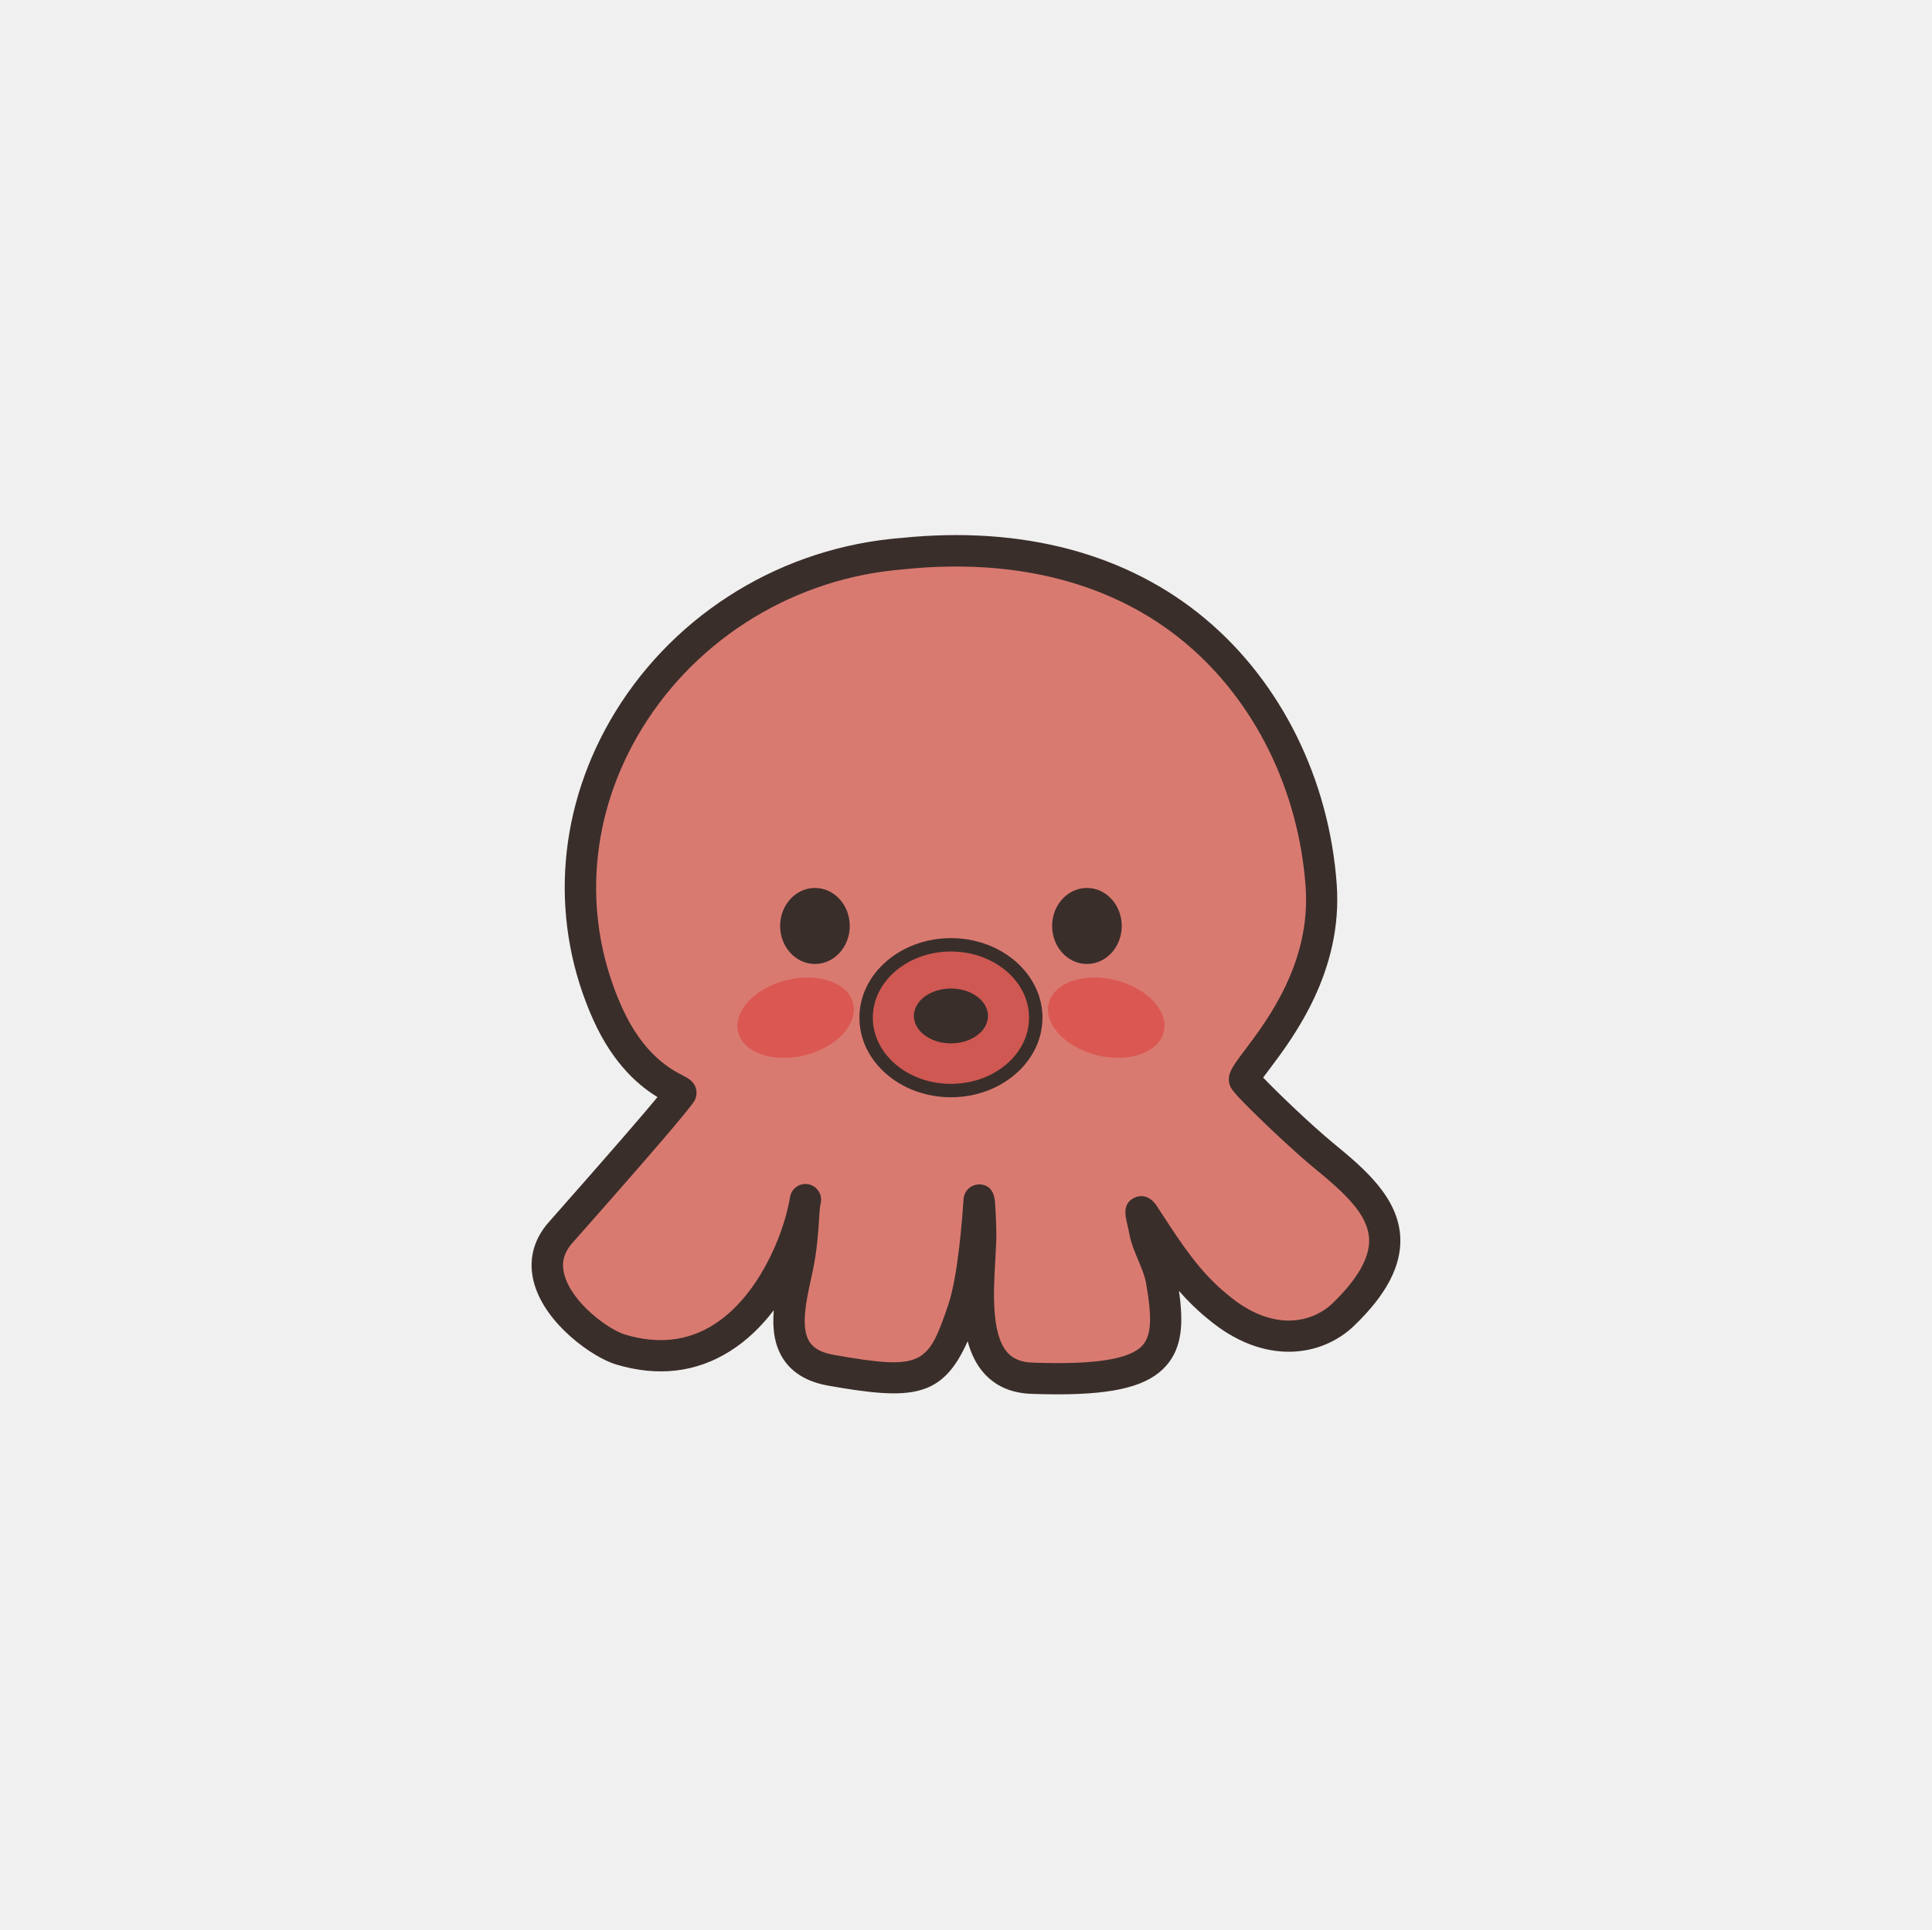
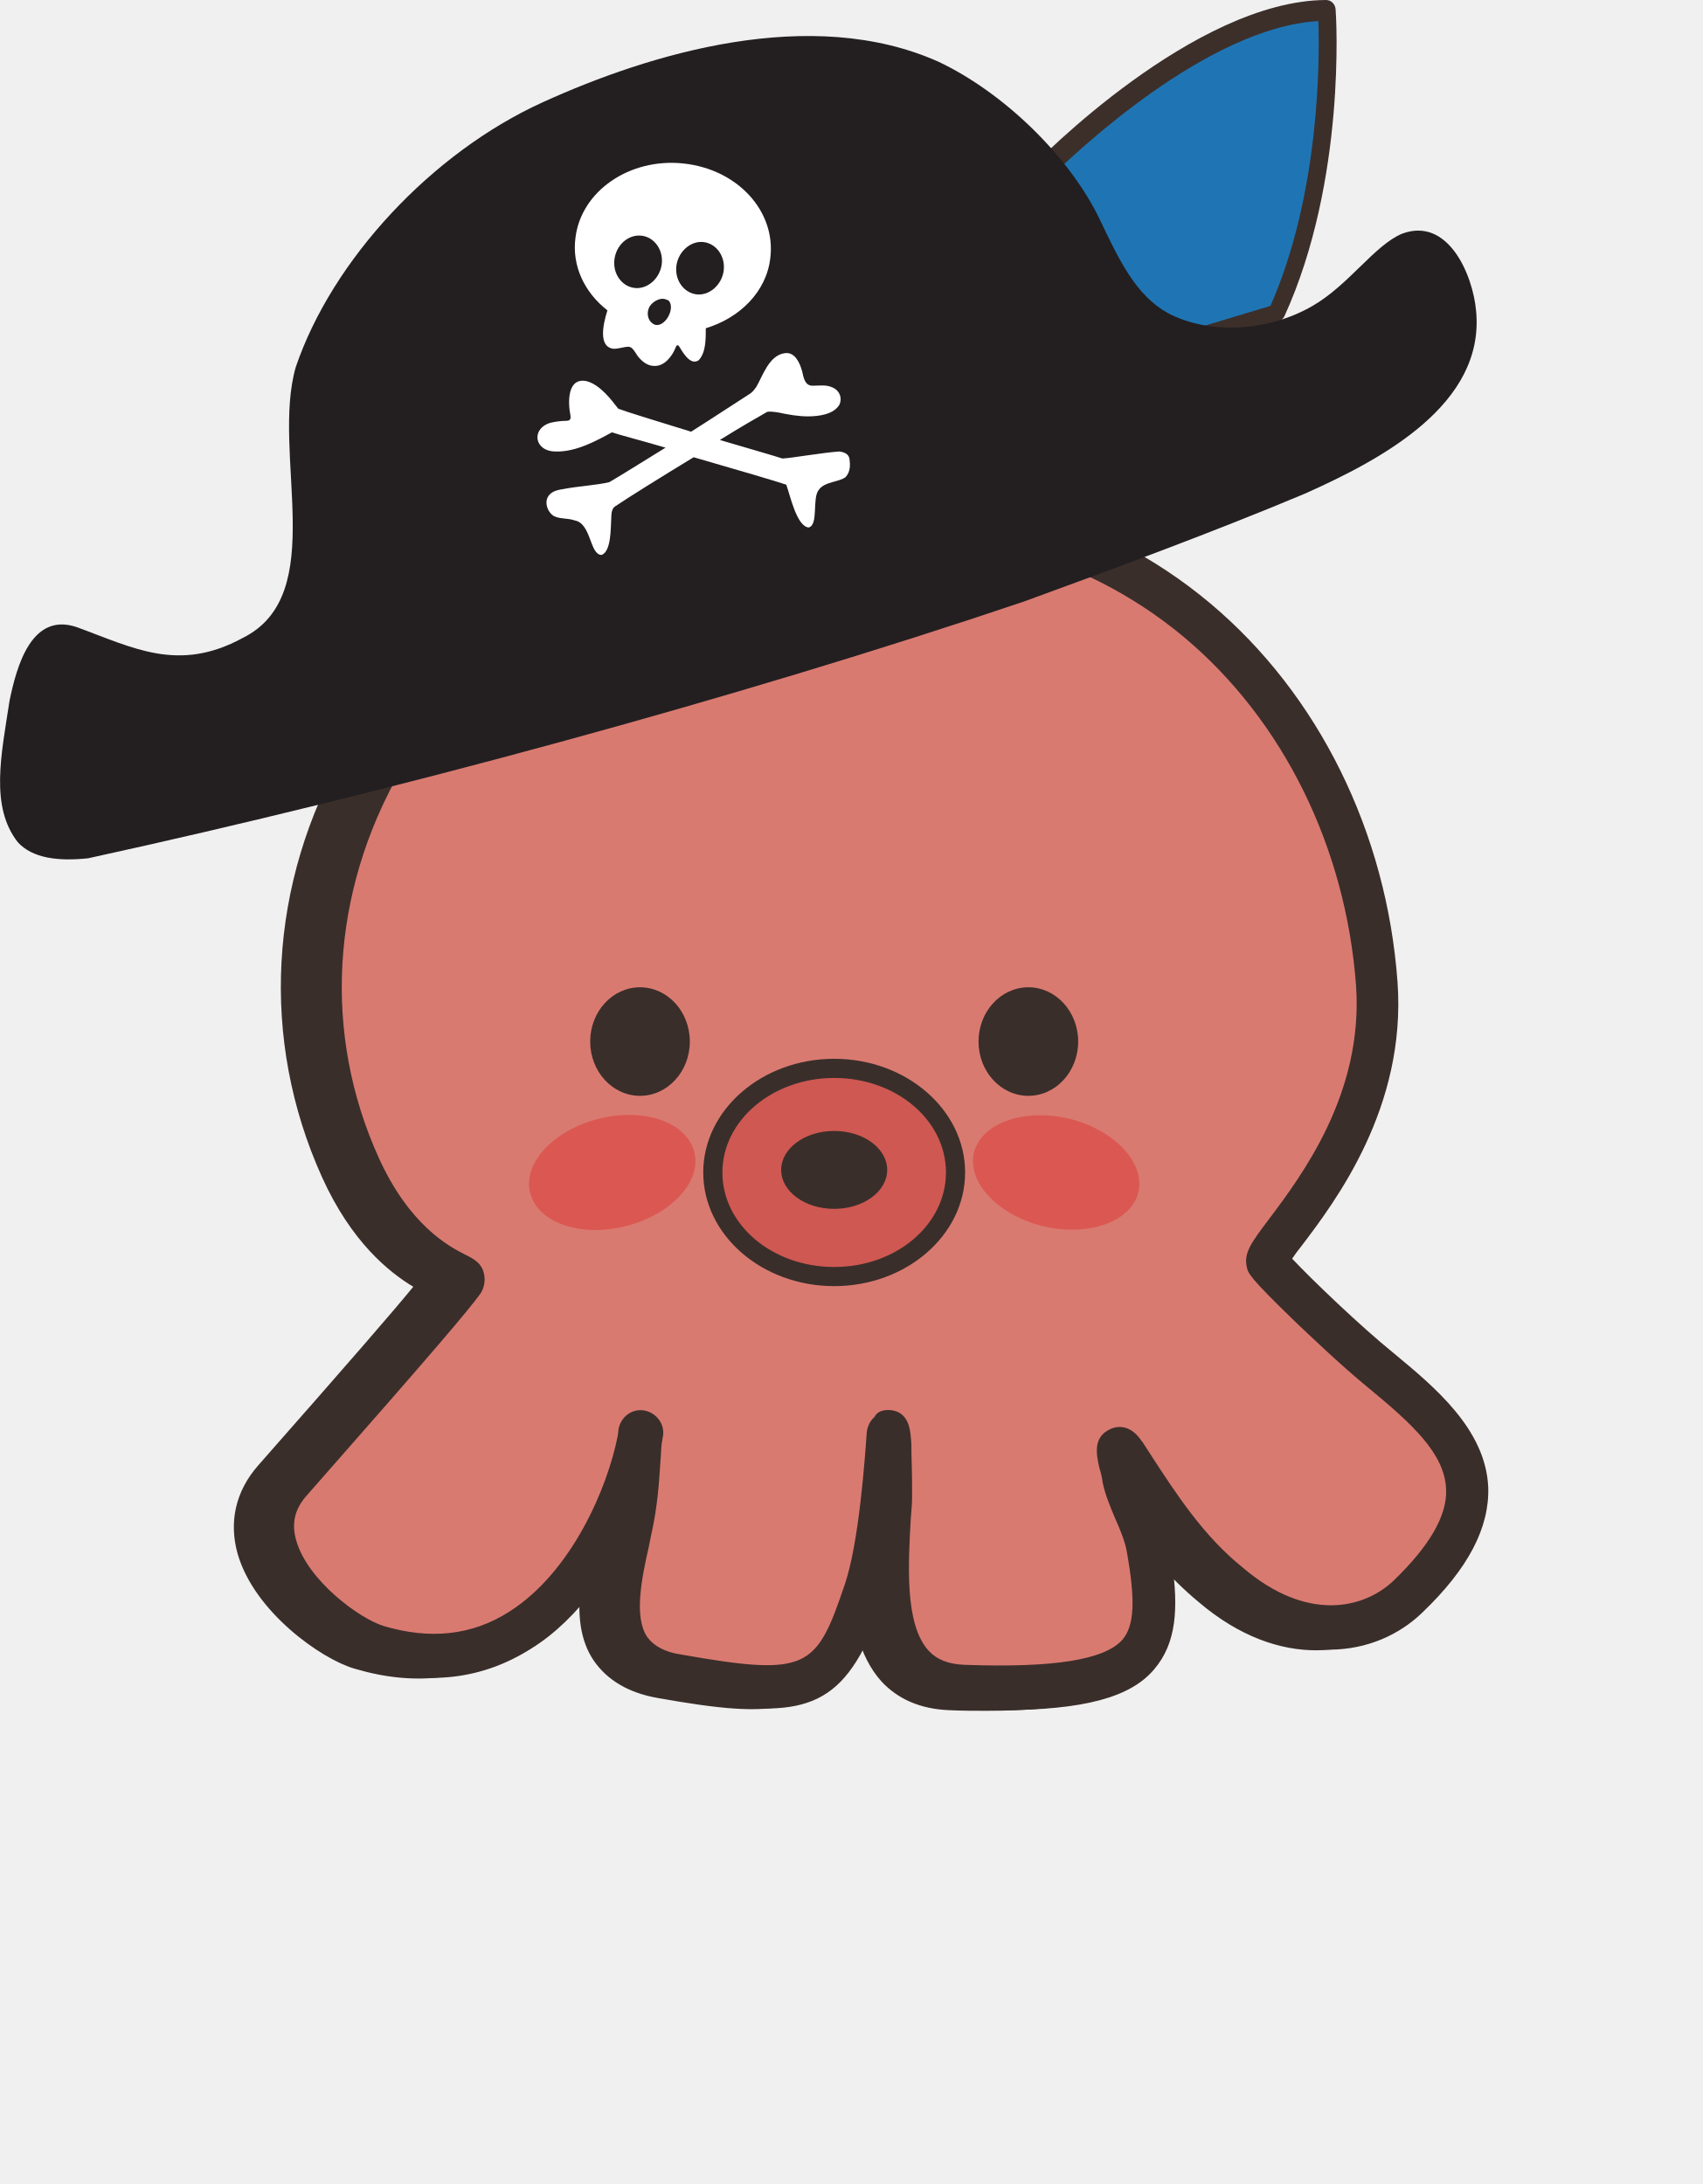
- <svg xmlns="http://www.w3.org/2000/svg" id="Layer_1" data-name="Layer 1" viewBox="0 0 432.3 431.83">
-   <g>
-     <path d="M135.98,226.91c-20.53-45.52,12.95-97.4,63.69-102.8.8-.08,1.6-.16,2.41-.23,62.25-6.35,90.8,36.61,93.53,74.25,1.78,24.46-17.69,41.15-17.14,43.53.17.72,11.07,11.47,17.84,17.05,11.18,9.2,21.71,18.67,4.27,35.47-5.85,5.63-16.86,7.84-28.22-1.83-7.07-5.73-11.65-13.19-16.49-20.6-1.32-1.89-.14,1.33.26,3.79.67,3.5,3.04,7.06,3.73,10.95,2.99,16.73.45,23-28.98,21.96-14.55-.52-11.99-18.9-11.5-30.01.21-3.33-.28-10.03-.3-9.88-.43,5.99-1.38,17.98-3.63,24.62-5.33,15.71-8.69,17.16-29.53,13.47-12.77-2.26-9.41-14.04-7.56-22.69,1.59-7.44,1.23-13.09,1.84-15.51-2.02,12.63-14.5,41.6-41.34,33.56-6.77-2.03-23.05-15.3-13.45-26.16,19.78-22.39,24.89-28.53,26.9-31.24.56-.76-9.46-2.48-16.33-17.72Z" fill="#d97a71" />
-     <path d="M236.61,312.07c-1.83,0-3.78-.04-5.85-.11-4.38-.16-7.9-1.67-10.48-4.5-1.84-2.02-3.02-4.53-3.76-7.28-5.67,12.79-12.58,13.23-31.21,9.94-4.56-.81-7.91-2.77-9.96-5.83-2.16-3.23-2.54-7.13-2.21-11.05-2.69,3.53-5.94,6.75-9.83,9.19-7.57,4.75-16.13,5.75-25.46,2.95-5.16-1.55-15.69-8.9-18.3-18.05-1.43-5.01-.31-9.77,3.23-13.78,14.75-16.71,21.22-24.23,24.34-28.01-3.77-2.3-9.74-7.02-14.33-17.2-9.71-21.54-8.37-45.96,3.69-66.99,13.02-22.7,36.5-37.93,62.82-40.73.82-.09,1.65-.17,2.49-.23,27.01-2.76,50.54,3.52,67.98,18.17,16.93,14.21,27.62,35.83,29.33,59.32,1.42,19.56-9.71,34.32-15.06,41.42-.48.63-.98,1.3-1.4,1.87,3.03,3.18,10.6,10.49,15.89,14.84,6.43,5.3,14.44,11.89,14.8,21.05.24,6.29-3.13,12.72-10.33,19.65-7.22,6.96-20.2,9.13-32.91-1.68-2.33-1.89-4.4-3.95-6.29-6.12,1.04,7.2.74,12.62-2.82,16.71-3.9,4.49-11.13,6.45-24.38,6.45ZM219.09,265.08c.09,0,.17,0,.26,0,3.04.23,3.24,3.21,3.32,4.34.05.69.1,1.64.15,2.7.13,2.84.15,5.05.06,6.56-.04.99-.11,2.11-.17,3.27-.41,7.06-.96,16.72,2.76,20.81,1.28,1.4,3.09,2.13,5.55,2.21,14.09.5,21.93-.75,24.69-3.93,1.91-2.2,2.11-6.1.72-13.91-.29-1.64-1-3.32-1.75-5.1-.78-1.85-1.58-3.77-1.97-5.8,0-.03-.01-.07-.02-.1-.11-.66-.3-1.45-.46-2.15-.45-1.87-1.13-4.69,1.67-5.95.83-.38,2.97-.95,4.86,1.75.02.03.04.06.06.09l1.09,1.68c4.41,6.77,8.57,13.17,14.67,18.12,10.08,8.58,18.99,6.44,23.58,2.02,5.59-5.38,8.35-10.21,8.19-14.33-.22-5.57-5.44-10.31-12.25-15.91-4.36-3.59-9.57-8.56-11.61-10.53-7.05-6.82-7.19-7.43-7.42-8.44-.5-2.19.72-3.81,3.4-7.36,5.21-6.91,14.9-19.76,13.67-36.7-1.57-21.61-11.36-41.47-26.85-54.47-15.96-13.4-37.7-19.12-62.84-16.56-.85.07-1.62.14-2.39.23-24.09,2.56-45.58,16.49-57.49,37.25-10.93,19.06-12.16,41.16-3.38,60.63h0c4.79,10.62,10.98,13.85,13.63,15.22,1.19.62,2.55,1.33,2.95,3.07.23,1-.01,2.14-.62,2.96-1.94,2.61-6.57,8.24-27.09,31.46-1.96,2.22-2.51,4.52-1.74,7.22,1.78,6.24,9.8,12.13,13.58,13.27,7.3,2.19,13.94,1.46,19.72-2.18,9.82-6.16,15.38-19.4,16.96-27.5.07-.5.15-.96.25-1.38.46-1.82,2.25-2.96,4.1-2.58,1.83.38,3.05,2.13,2.75,3.98-.05.34-.12.69-.19,1.06-.09.73-.15,1.75-.22,2.81-.19,2.96-.44,7.01-1.47,11.81l-.32,1.48c-1.08,4.92-2.42,11.03-.29,14.2.96,1.44,2.72,2.37,5.36,2.83,19.92,3.52,21.08,2.18,25.61-11.15,2.23-6.57,3.15-19.49,3.45-23.74.07-.93.5-1.79,1.2-2.4.64-.55,1.45-.85,2.29-.85Z" fill="#3a2e2a" />
+ <svg xmlns="http://www.w3.org/2000/svg" version="1.1" id="octo-dj" x="0px" y="0px" viewBox="0 0 266.5 342" style="enable-background:new 0 0 266.5 342;" xml:space="preserve">
+   <style type="text/css">
+ 	.st0{fill:#D97A71;}
+ 	.st1{fill:#3A2E2A;}
+ 	.st2{fill:#CF5852;}
+ 	.st3{fill:#DB5852;}
+ 	.st4{fill:#1F75B4;}
+ 	.st5{fill:#3C2F2A;}
+ 	.st6{fill:#231F20;}
+ 	.st7{fill:#FFFFFF;}
+ </style>
+   <g id="octo-base">
+     <path class="st0" d="M53.8,182.8c-20.5-45.5,13-97.4,63.7-102.8c0.8-0.1,1.6-0.2,2.4-0.2c62.3-6.3,90.8,36.6,93.5,74.3   c1.8,24.5-17.7,41.1-17.1,43.5c0.2,0.7,11.1,11.5,17.8,17c11.2,9.2,21.7,18.7,4.3,35.5c-5.9,5.6-16.9,7.8-28.2-1.8   c-7.1-5.7-11.6-13.2-16.5-20.6c-1.3-1.9-0.1,1.3,0.3,3.8c0.7,3.5,3,7.1,3.7,11c3,16.7,0.5,23-29,22c-14.6-0.5-12-18.9-11.5-30   c0.2-3.3-0.3-10-0.3-9.9c-0.4,6-1.4,18-3.6,24.6c-5.3,15.7-8.7,17.2-29.5,13.5c-12.8-2.3-9.4-14-7.6-22.7   c1.6-7.4,1.2-13.1,1.8-15.5c-2,12.6-14.5,41.6-41.3,33.6c-6.8-2-23.1-15.3-13.4-26.2c19.8-22.4,24.9-28.5,26.9-31.2   C70.7,199.7,60.7,198,53.8,182.8L53.8,182.8z" />
+     <path class="st1" d="M154.4,267.9c-1.8,0-3.8,0-5.9-0.1c-4.4-0.2-7.9-1.7-10.5-4.5c-1.8-2-3-4.5-3.8-7.3   c-5.7,12.8-12.6,13.2-31.2,9.9c-4.6-0.8-7.9-2.8-10-5.8c-2.2-3.2-2.5-7.1-2.2-11c-2.7,3.5-5.9,6.8-9.8,9.2   c-7.6,4.8-16.1,5.8-25.5,3c-5.2-1.5-15.7-8.9-18.3-18c-1.4-5-0.3-9.8,3.2-13.8c14.7-16.7,21.2-24.2,24.3-28   c-3.8-2.3-9.7-7-14.3-17.2c-9.7-21.5-8.4-46,3.7-67c13-22.7,36.5-37.9,62.8-40.7c0.8-0.1,1.6-0.2,2.5-0.2c27-2.8,50.5,3.5,68,18.2   c16.9,14.2,27.6,35.8,29.3,59.3c1.4,19.6-9.7,34.3-15.1,41.4c-0.5,0.6-1,1.3-1.4,1.9c3,3.2,10.6,10.5,15.9,14.8   c6.4,5.3,14.4,11.9,14.8,21c0.2,6.3-3.1,12.7-10.3,19.6c-7.2,7-20.2,9.1-32.9-1.7c-2.3-1.9-4.4-4-6.3-6.1c1,7.2,0.7,12.6-2.8,16.7   C174.9,266,167.7,267.9,154.4,267.9L154.4,267.9z M136.9,220.9c0.1,0,0.2,0,0.3,0c3,0.2,3.2,3.2,3.3,4.3c0.1,0.7,0.1,1.6,0.1,2.7   c0.1,2.8,0.1,5,0.1,6.6c0,1-0.1,2.1-0.2,3.3c-0.4,7.1-1,16.7,2.8,20.8c1.3,1.4,3.1,2.1,5.6,2.2c14.1,0.5,21.9-0.8,24.7-3.9   c1.9-2.2,2.1-6.1,0.7-13.9c-0.3-1.6-1-3.3-1.8-5.1c-0.8-1.9-1.6-3.8-2-5.8c0,0,0-0.1,0-0.1c-0.1-0.7-0.3-1.5-0.5-2.1   c-0.4-1.9-1.1-4.7,1.7-6c0.8-0.4,3-1,4.9,1.8c0,0,0,0.1,0.1,0.1l1.1,1.7c4.4,6.8,8.6,13.2,14.7,18.1c10.1,8.6,19,6.4,23.6,2   c5.6-5.4,8.4-10.2,8.2-14.3c-0.2-5.6-5.4-10.3-12.2-15.9c-4.4-3.6-9.6-8.6-11.6-10.5c-7-6.8-7.2-7.4-7.4-8.4   c-0.5-2.2,0.7-3.8,3.4-7.4c5.2-6.9,14.9-19.8,13.7-36.7c-1.6-21.6-11.4-41.5-26.9-54.5c-16-13.4-37.7-19.1-62.8-16.6   c-0.9,0.1-1.6,0.1-2.4,0.2C93.8,86,72.3,100,60.4,120.7c-10.9,19.1-12.2,41.2-3.4,60.6l0,0c4.8,10.6,11,13.9,13.6,15.2   c1.2,0.6,2.6,1.3,2.9,3.1c0.2,1,0,2.1-0.6,3c-1.9,2.6-6.6,8.2-27.1,31.5c-2,2.2-2.5,4.5-1.7,7.2c1.8,6.2,9.8,12.1,13.6,13.3   c7.3,2.2,13.9,1.5,19.7-2.2c9.8-6.2,15.4-19.4,17-27.5c0.1-0.5,0.1-1,0.2-1.4c0.5-1.8,2.2-3,4.1-2.6c1.8,0.4,3.1,2.1,2.8,4   c-0.1,0.3-0.1,0.7-0.2,1.1c-0.1,0.7-0.1,1.8-0.2,2.8c-0.2,3-0.4,7-1.5,11.8l-0.3,1.5c-1.1,4.9-2.4,11-0.3,14.2   c1,1.4,2.7,2.4,5.4,2.8c19.9,3.5,21.1,2.2,25.6-11.1c2.2-6.6,3.1-19.5,3.4-23.7c0.1-0.9,0.5-1.8,1.2-2.4   C135.3,221.2,136.1,220.9,136.9,220.9L136.9,220.9z" />
  </g>
-   <g>
+   <g id="octo-base_00000139293483197464523720000007386626689971755394_">
+     <path class="st0" d="M55.9,182.6c-20.5-45.5,12.9-97.4,63.7-102.8c0.8-0.1,1.6-0.2,2.4-0.2c62.3-6.3,90.8,36.6,93.5,74.3   c1.8,24.5-17.7,41.1-17.1,43.5c0.2,0.7,11.1,11.5,17.8,17c11.2,9.2,21.7,18.7,4.3,35.5c-5.9,5.6-16.9,7.8-28.2-1.8   c-7.1-5.7-11.6-13.2-16.5-20.6c-1.3-1.9-0.1,1.3,0.3,3.8c0.7,3.5,3,7.1,3.7,11c3,16.7,0.5,23-29,22c-14.6-0.5-12-18.9-11.5-30   c0.2-3.3-0.3-10-0.3-9.9c-0.4,6-1.4,18-3.6,24.6c-5.3,15.7-8.7,17.2-29.5,13.5c-12.8-2.3-9.4-14-7.6-22.7   c1.6-7.4,1.2-13.1,1.8-15.5c-2,12.6-14.5,41.6-41.3,33.6c-6.8-2-23.1-15.3-13.4-26.2c19.8-22.4,24.9-28.5,26.9-31.2   C72.7,199.5,62.7,197.8,55.9,182.6L55.9,182.6z" />
+     <path class="st1" d="M156.5,267.8c-1.8,0-3.8,0-5.9-0.1c-4.4-0.2-7.9-1.7-10.5-4.5c-1.8-2-3-4.5-3.8-7.3   c-5.7,12.8-12.6,13.2-31.2,9.9c-4.6-0.8-7.9-2.8-10-5.8c-2.2-3.2-2.5-7.1-2.2-11c-2.7,3.5-5.9,6.8-9.8,9.2   c-7.6,4.8-16.1,5.8-25.5,3c-5.2-1.5-15.7-8.9-18.3-18c-1.4-5-0.3-9.8,3.2-13.8c14.7-16.7,21.2-24.2,24.3-28   c-3.8-2.3-9.7-7-14.3-17.2c-9.7-21.5-8.4-46,3.7-67c13-22.7,36.5-37.9,62.8-40.7c0.8-0.1,1.6-0.2,2.5-0.2c27-2.8,50.5,3.5,68,18.2   c16.9,14.2,27.6,35.8,29.3,59.3c1.4,19.6-9.7,34.3-15.1,41.4c-0.5,0.6-1,1.3-1.4,1.9c3,3.2,10.6,10.5,15.9,14.8   c6.4,5.3,14.4,11.9,14.8,21c0.2,6.3-3.1,12.7-10.3,19.6c-7.2,7-20.2,9.1-32.9-1.7c-2.3-1.9-4.4-4-6.3-6.1c1,7.2,0.7,12.6-2.8,16.7   C177,265.8,169.7,267.8,156.5,267.8L156.5,267.8z M139,220.8c0.1,0,0.2,0,0.3,0c3,0.2,3.2,3.2,3.3,4.3c0.1,0.7,0.1,1.6,0.1,2.7   c0.1,2.8,0.1,5,0.1,6.6c0,1-0.1,2.1-0.2,3.3c-0.4,7.1-1,16.7,2.8,20.8c1.3,1.4,3.1,2.1,5.6,2.2c14.1,0.5,21.9-0.8,24.7-3.9   c1.9-2.2,2.1-6.1,0.7-13.9c-0.3-1.6-1-3.3-1.8-5.1c-0.8-1.9-1.6-3.8-2-5.8c0,0,0-0.1,0-0.1c-0.1-0.7-0.3-1.5-0.5-2.1   c-0.4-1.9-1.1-4.7,1.7-6c0.8-0.4,3-1,4.9,1.8c0,0,0,0.1,0.1,0.1l1.1,1.7c4.4,6.8,8.6,13.2,14.7,18.1c10.1,8.6,19,6.4,23.6,2   c5.6-5.4,8.4-10.2,8.2-14.3c-0.2-5.6-5.4-10.3-12.2-15.9c-4.4-3.6-9.6-8.6-11.6-10.5c-7-6.8-7.2-7.4-7.4-8.4   c-0.5-2.2,0.7-3.8,3.4-7.4c5.2-6.9,14.9-19.8,13.7-36.7c-1.6-21.6-11.4-41.5-26.9-54.5c-16-13.4-37.7-19.1-62.8-16.6   c-0.9,0.1-1.6,0.1-2.4,0.2c-24.1,2.6-45.6,16.5-57.5,37.3c-10.9,19.1-12.2,41.2-3.4,60.6l0,0c4.8,10.6,11,13.9,13.6,15.2   c1.2,0.6,2.6,1.3,2.9,3.1c0.2,1,0,2.1-0.6,3c-1.9,2.6-6.6,8.2-27.1,31.5c-2,2.2-2.5,4.5-1.7,7.2c1.8,6.2,9.8,12.1,13.6,13.3   c7.3,2.2,13.9,1.5,19.7-2.2c9.8-6.2,15.4-19.4,17-27.5c0.1-0.5,0.1-1,0.2-1.4c0.5-1.8,2.2-3,4.1-2.6c1.8,0.4,3.1,2.1,2.8,4   c-0.1,0.3-0.1,0.7-0.2,1.1c-0.1,0.7-0.1,1.8-0.2,2.8c-0.2,3-0.4,7-1.5,11.8l-0.3,1.5c-1.1,4.9-2.4,11-0.3,14.2   c1,1.4,2.7,2.4,5.4,2.8c19.9,3.5,21.1,2.2,25.6-11.1c2.2-6.6,3.1-19.5,3.4-23.7c0.1-0.9,0.5-1.8,1.2-2.4   C137.3,221.1,138.1,220.8,139,220.8L139,220.8z" />
+   </g>
+   <g id="octo-mouth">
    <g>
-       <ellipse cx="212.78" cy="227.77" rx="18.98" ry="16.31" fill="#cf5852" />
-       <path d="M212.78,245.58c-11.29,0-20.48-7.99-20.48-17.81s9.19-17.81,20.48-17.81,20.48,7.99,20.48,17.81-9.19,17.81-20.48,17.81ZM212.78,212.96c-9.64,0-17.48,6.64-17.48,14.81s7.84,14.81,17.48,14.81,17.48-6.64,17.48-14.81-7.84-14.81-17.48-14.81Z" fill="#3a2e2a" />
+       <ellipse class="st2" cx="130.6" cy="183.6" rx="19" ry="16.3" />
+       <path class="st1" d="M130.6,201.4c-11.3,0-20.5-8-20.5-17.8s9.2-17.8,20.5-17.8s20.5,8,20.5,17.8S141.9,201.4,130.6,201.4z     M130.6,168.8c-9.6,0-17.5,6.6-17.5,14.8s7.8,14.8,17.5,14.8s17.5-6.6,17.5-14.8S140.3,168.8,130.6,168.8z" />
    </g>
-     <ellipse cx="212.78" cy="227.38" rx="8.29" ry="6.14" fill="#3a2e2a" />
+     <ellipse class="st1" cx="130.6" cy="183.2" rx="8.3" ry="6.1" />
  </g>
-   <ellipse cx="182.35" cy="207.24" rx="7.79" ry="8.51" fill="#3a2e2a" />
-   <ellipse cx="243.21" cy="207.24" rx="7.79" ry="8.51" fill="#3a2e2a" />
-   <ellipse cx="178.03" cy="227.77" rx="13.26" ry="8.66" transform="translate(-50.22 50.36) rotate(-14.13)" fill="#db5852" />
-   <ellipse cx="247.53" cy="227.77" rx="8.66" ry="13.26" transform="translate(-33.78 412.2) rotate(-75.87)" fill="#db5852" />
+   <path id="octo-eyes" class="st1" d="M100.2,154.6c4.3,0,7.8,3.8,7.8,8.5s-3.5,8.5-7.8,8.5s-7.8-3.8-7.8-8.5S95.9,154.6,100.2,154.6z   M161,154.6c4.3,0,7.8,3.8,7.8,8.5s-3.5,8.5-7.8,8.5s-7.8-3.8-7.8-8.5S156.7,154.6,161,154.6z" />
+   <path id="octo-cheeks" class="st3" d="M93.7,175.2c7.1-1.8,13.8,0.5,15,5.2c1.2,4.6-3.6,9.8-10.7,11.6c-7.1,1.8-13.8-0.5-15-5.2  C81.8,182.2,86.6,177,93.7,175.2z M152.5,180.4c1.2-4.6,7.9-6.9,15-5.2c7.1,1.8,11.9,7,10.7,11.6c-1.2,4.6-7.9,6.9-15,5.2  C156.1,190.2,151.3,185,152.5,180.4z" />
+   <g id="octo-hat-feather">
+     <path class="st4" d="M162.7,70.3c0,0-16.6-23.3-4.1-36.6l10.7,11.8l-6.5-18.1c0,0,24.8-25.6,45-25.7c0,0,1.8,26.2-7.9,47.4   L183.6,54l16.4,2.2c0,0-3.8,15.6-34.4,16L162.7,70.3L162.7,70.3z" />
+     <path class="st5" d="M165.5,73.6c-0.3,0-0.6-0.1-0.8-0.2l-2.9-1.9c-0.2-0.1-0.3-0.2-0.4-0.4c-0.7-1-17.1-24.5-4-38.5   c0.3-0.3,0.7-0.5,1.1-0.5c0.4,0,0.8,0.2,1.1,0.5l5.6,6.2l-4-11c-0.2-0.5-0.1-1.1,0.3-1.6c1-1.1,25.5-26.1,46.1-26.2l0,0   c0.8,0,1.4,0.6,1.5,1.4c0.1,1.1,1.7,26.8-8,48.1c-0.2,0.4-0.5,0.7-0.9,0.8l-9.6,2.9l9.5,1.3c0.4,0.1,0.8,0.3,1,0.6s0.3,0.8,0.2,1.2   C201.3,57.2,197,73.3,165.5,73.6L165.5,73.6L165.5,73.6z M163.8,69.2l2.2,1.5c22.7-0.4,29.9-9.5,31.9-13.2l-14.4-1.9   c-0.7-0.1-1.2-0.7-1.3-1.4s0.4-1.4,1.1-1.6l15.6-4.7c7.8-17.7,7.7-38.9,7.5-44.6c-17.4,1-38,20.6-42,24.5l6.2,17.2   c0.2,0.7,0,1.4-0.6,1.8c-0.6,0.4-1.4,0.2-1.9-0.3L158.6,36C149.7,47.7,162.2,66.9,163.8,69.2L163.8,69.2z" />
+   </g>
+   <g id="octo-hat">
+     <path class="st6" d="M2.8,131.9c2.3,2.5,6.3,3,11,2.5C61,124.1,115,109.5,160.3,94.2c14.5-5.3,29.7-10.9,44-16.9   c12.1-5.4,28.2-14,26.8-28.6c-0.5-5.7-4.4-14.8-11.6-12.1c-4.3,1.8-8.3,8-14,11.3c-6.9,4-16.1,4.6-22.7,1.1   c-5-2.8-7.6-8.3-10.6-14.6c-4.8-10-15.1-19.9-25.2-24.7c-20-9-45.3-1.3-62,6.3c-17.4,7.9-33,24.7-38.7,41.5   c-3.9,13.6,5.4,35.6-8.3,42.4c-10.1,5.5-17.2,1.5-26-1.7c-7.1-2.4-9.4,6.2-10.5,11.5C0.2,118.2-1.6,126.3,2.8,131.9L2.8,131.9   L2.8,131.9z" />
+     <path class="st7" d="M120.6,40.4c0.9-7.3-5.1-13.9-13.6-14.8c-8.4-0.9-16,4.3-16.9,11.6c-0.6,4.4,1.4,8.6,5,11.4   c-0.8,2.5-1.3,5.6,0.8,6c0.8,0.1,1.7-0.3,2.5-0.3c0.6,0,1,0.8,1.4,1.4c0.6,0.8,1.5,1.6,2.6,1.6c1.6,0.1,2.8-1.5,3.3-2.7   c0.2-0.5,0.3-0.7,0.6-0.4c0.4,0.6,1.7,3.2,3.1,2.2c1.1-1.2,1.1-3.2,1.1-5C115.8,49.8,120,45.7,120.6,40.4L120.6,40.4z M99.4,45.1   c-2-0.2-3.5-2.2-3.2-4.5s2.2-3.9,4.2-3.7s3.5,2.2,3.2,4.5C103.3,43.6,101.4,45.3,99.4,45.1z M102.4,50.8c-1.1-0.6-1.2-1.9-0.7-2.8   c0.5-0.8,1.8-1.6,2.8-1h0.1C105.9,48.1,104.1,51.5,102.4,50.8L102.4,50.8z M109.1,46.1c-2-0.2-3.5-2.2-3.2-4.5   c0.3-2.2,2.2-3.9,4.2-3.7s3.5,2.2,3.2,4.5C113,44.6,111.1,46.3,109.1,46.1L109.1,46.1z" />
+     <path class="st7" d="M133,71.9c-0.1-0.8-0.8-1.1-1.6-1.2c-2.8,0.2-7.2,1-8.9,1.1l0,0l0,0c-0.9-0.3-5-1.5-9.8-2.9   c3.2-2,6-3.6,7.4-4.4c0.4-0.1,1.2,0,1.8,0.1c1.4,0.3,3,0.6,4.6,0.6c1.7,0,4-0.3,4.9-1.8c0.5-1,0.1-2.2-1-2.7   c-1-0.5-2.1-0.3-3.2-0.3c-1.2,0-1.4-1.3-1.6-2.2c-0.4-1.5-1.2-3.1-2.7-2.9c-2.5,0.3-3.5,3.6-4.5,5.3c-0.3,0.4-0.5,0.7-0.9,1   c-1.9,1.2-5.5,3.6-9.3,6C103,66,98.1,64.5,96.8,64c-1.1-1.4-2.8-3.7-4.9-4.3c-3.1-0.7-3,3.3-2.6,5.3c0.1,0.6,0,0.9-0.7,0.9   c-0.6,0-1.6,0.1-2.4,0.3c-3.1,0.9-2.6,4.5,0.8,4.5c3.2,0.1,6.4-1.7,8.8-3c0.8,0.3,4.3,1.2,8.4,2.4c-3.9,2.4-7.4,4.6-8.8,5.4l0,0   l0,0c-2.1,0.5-4.7,0.6-7.3,1.1c-0.7,0.1-1.6,0.3-2.1,0.9c-0.9,1-0.3,2.7,0.7,3.3c0.9,0.5,2.2,0.3,3.3,0.7c2.6,0.5,2.3,5.4,4.2,5.4   c1.5-0.6,1.4-4.1,1.5-5.8c0-0.7,0.1-1.5,0.6-1.8c1.9-1.3,7.2-4.6,12.3-7.7c6.6,1.9,13.4,3.9,14.5,4.3c0.6,1.6,1.6,6.5,3.5,6.7   c1.6-0.4,0.5-4.6,1.6-5.9c0.9-1.3,3.2-1.2,4.2-2C133.2,73.8,133.1,72.7,133,71.9z" />
+   </g>
</svg>
